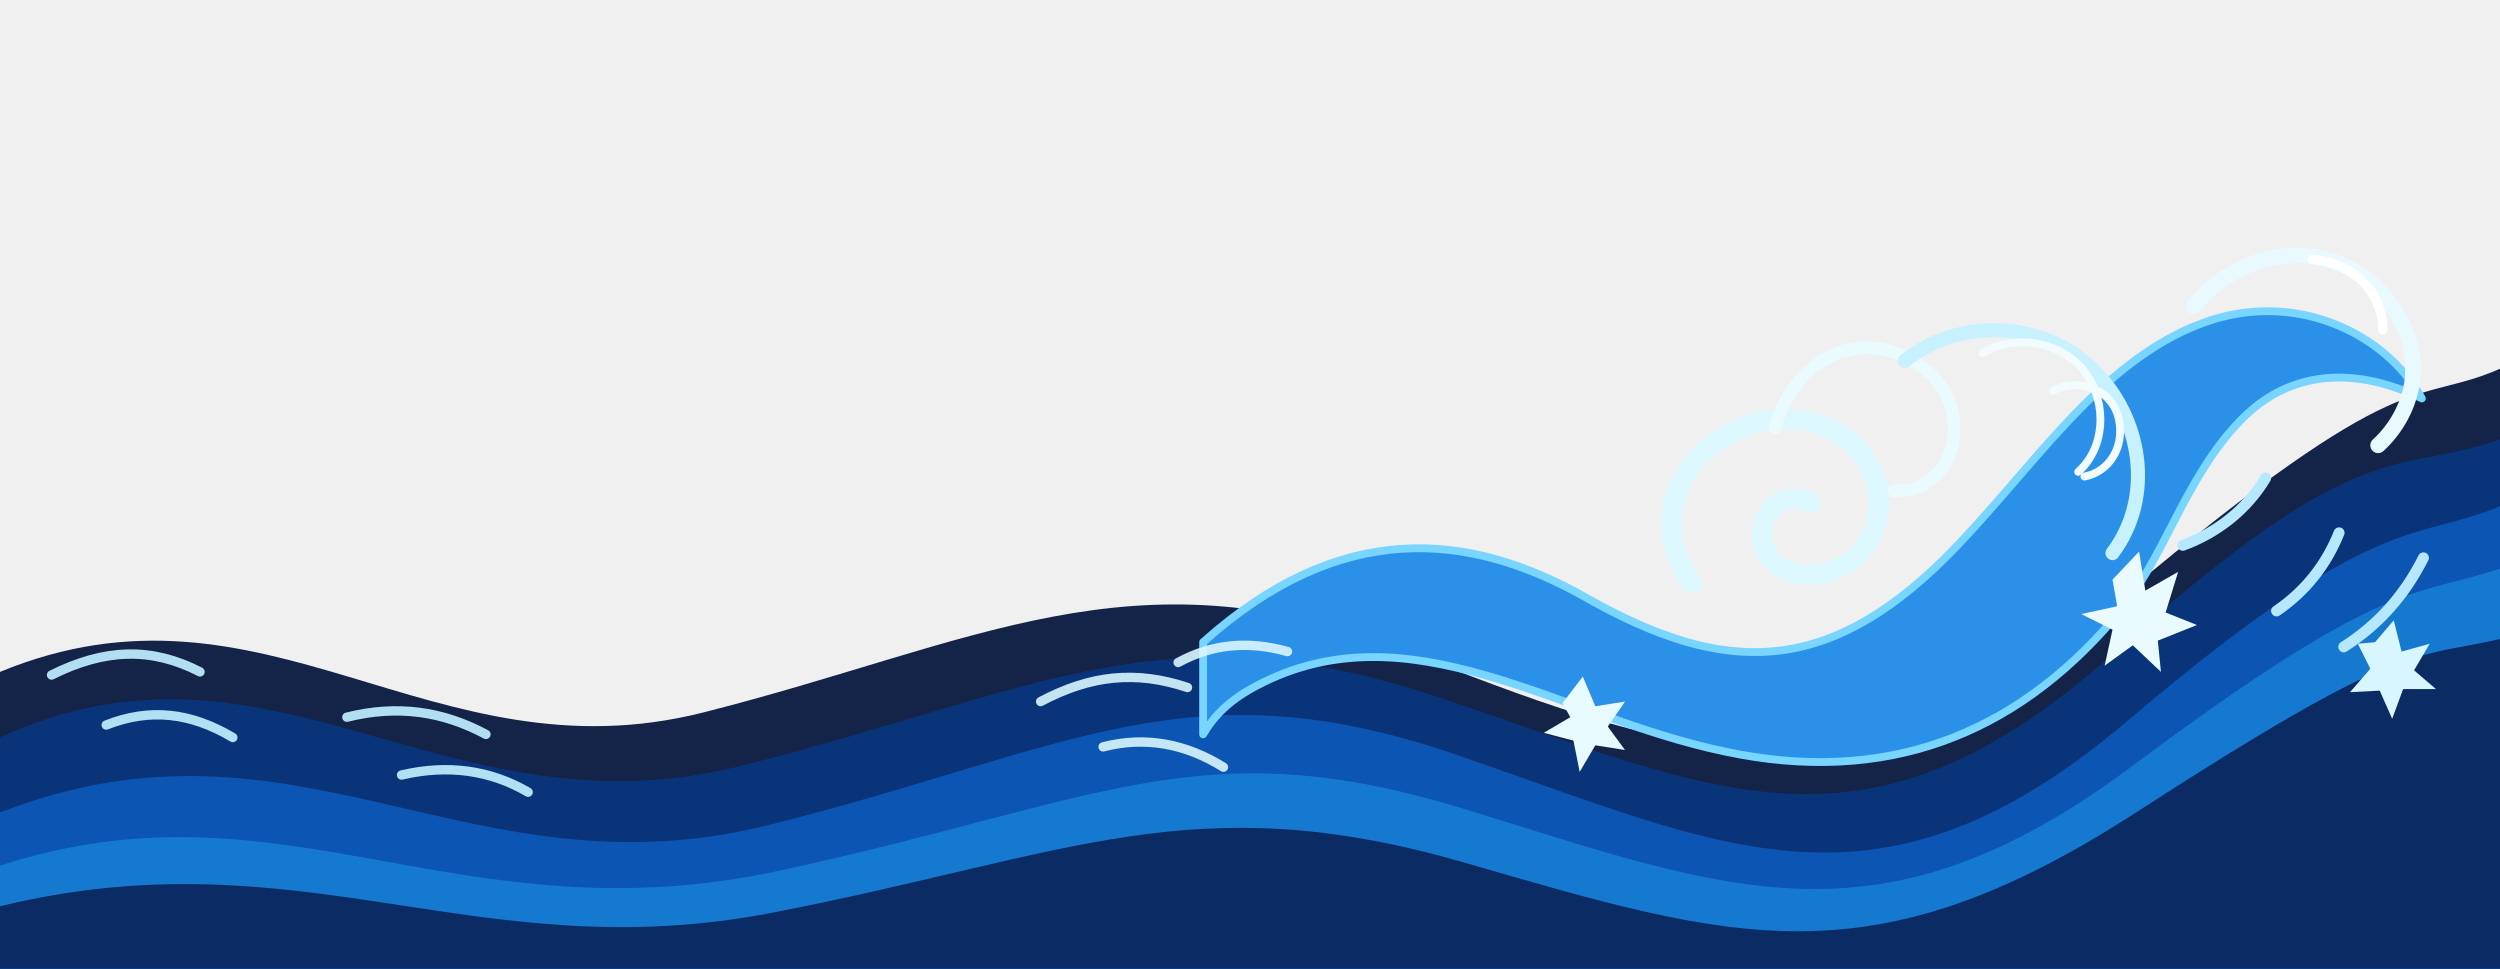
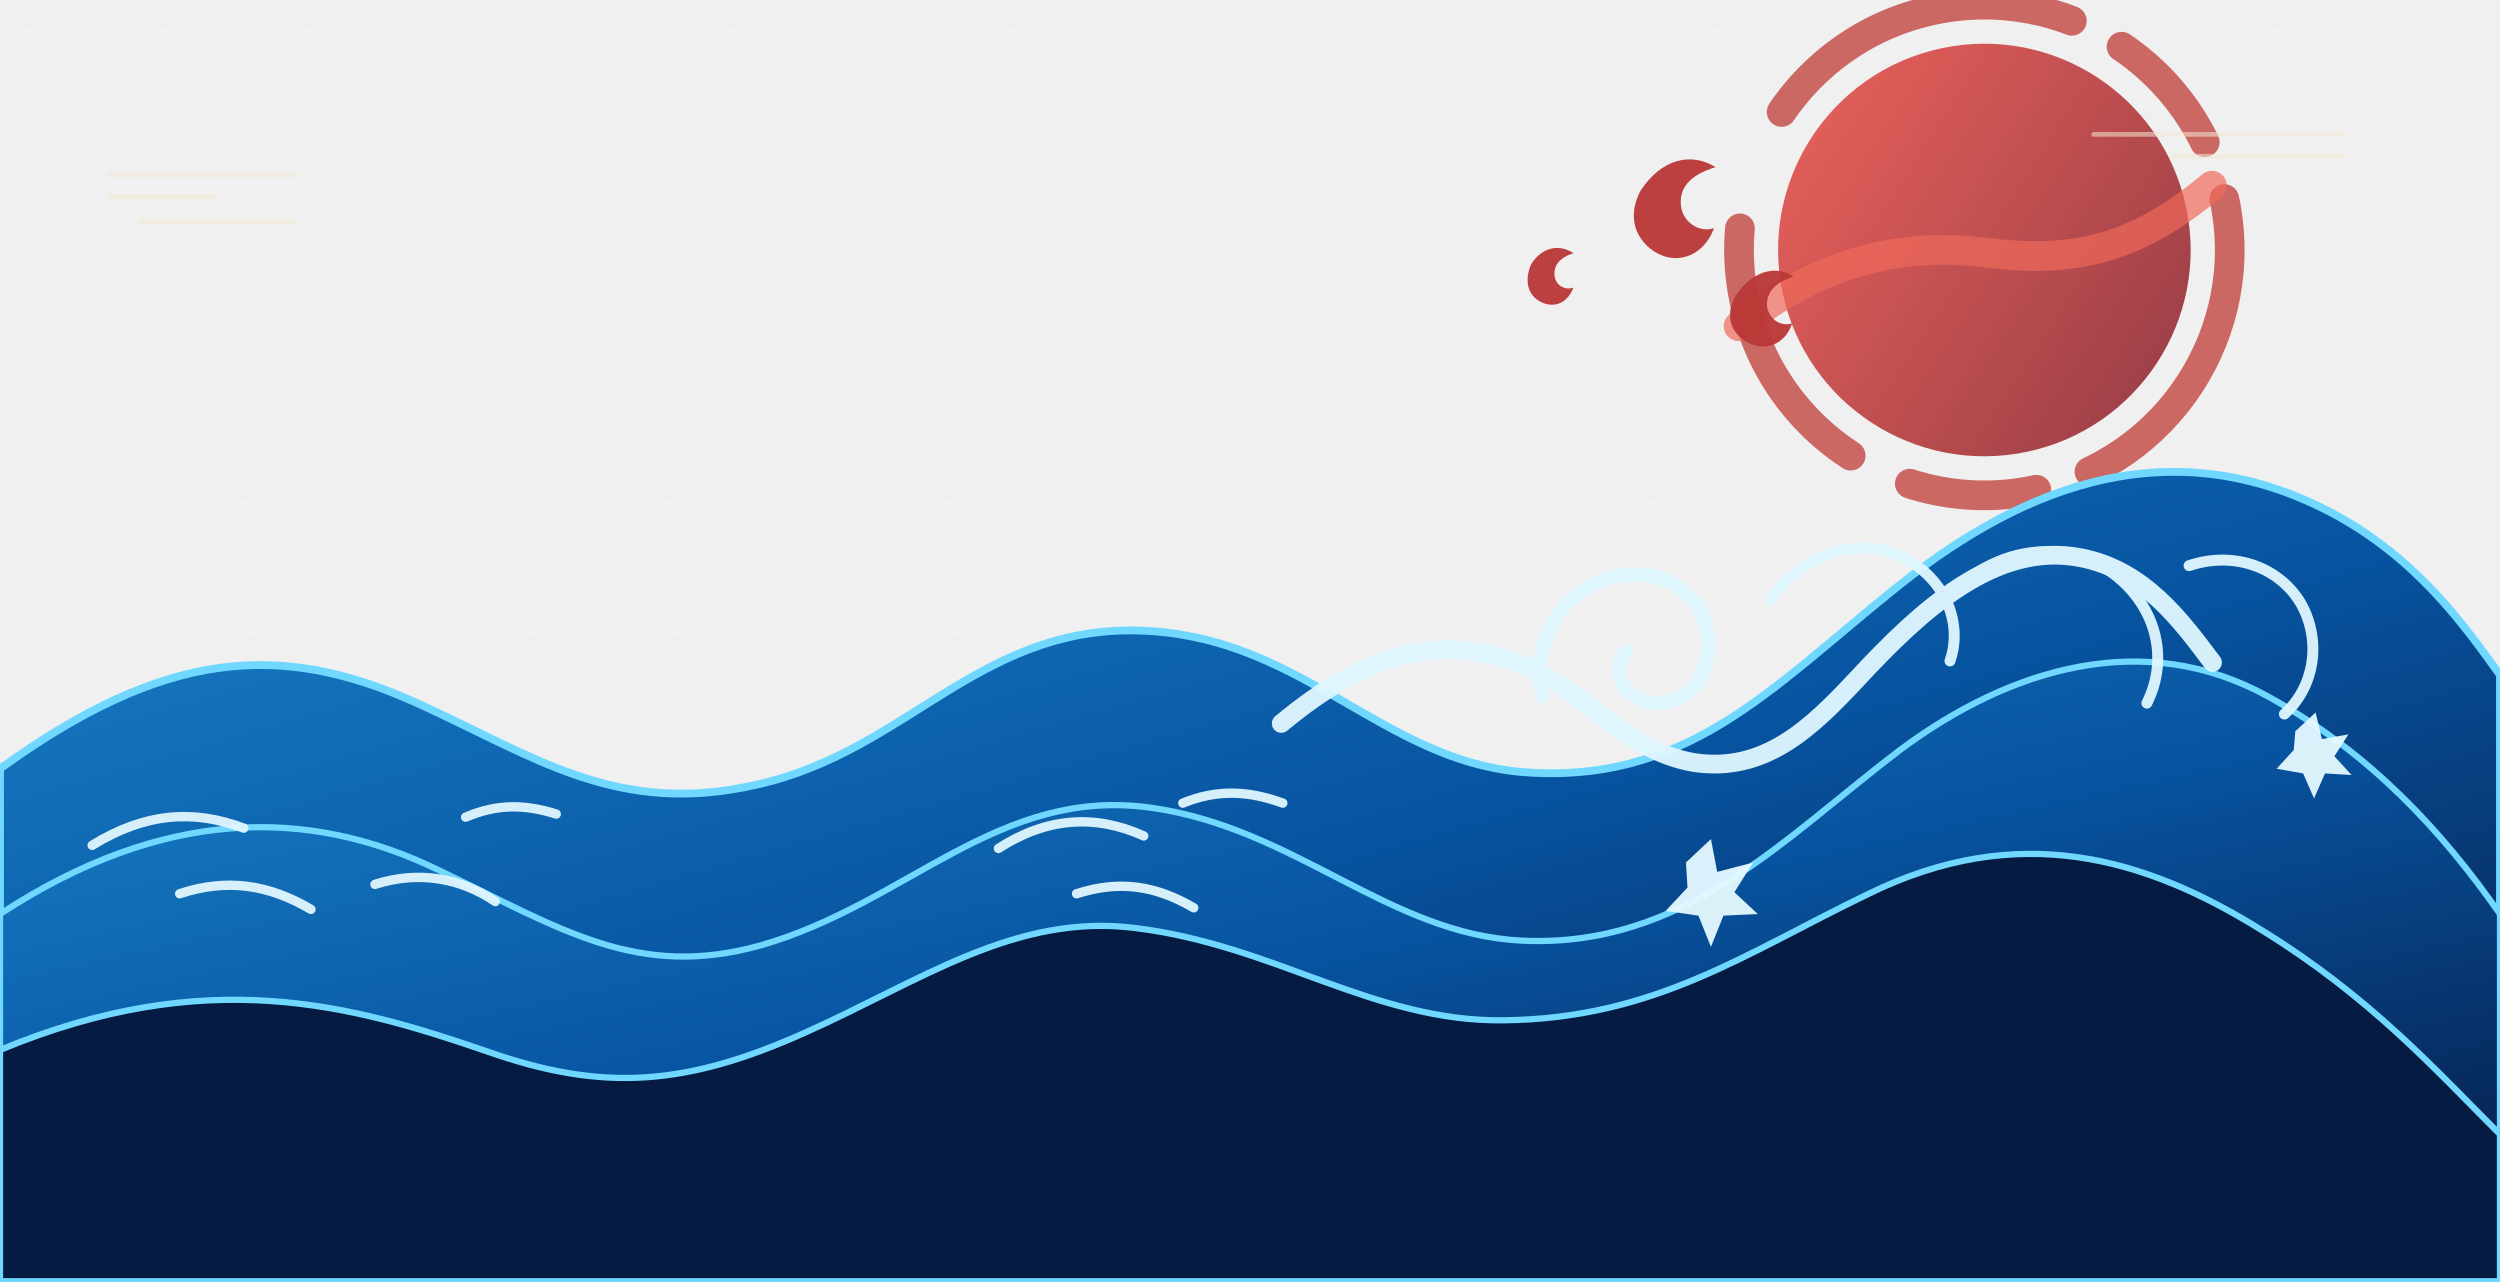
- <svg xmlns="http://www.w3.org/2000/svg" viewBox="0 0 1600 620" fill="none">
-   <path d="M0 430C170 360 276 500 450 456S725 350 895 415s285 116 465-35 185-120 240-144v384H0Z" fill="#06183E" fill-opacity=".94" />
-   <path d="M0 472C174 392 285 538 475 490s270-103 448-43 272 113 432-31 181-111 245-135v339H0Z" fill="#0A3479" />
-   <path d="M0 520C190 446 300 576 492 528s268-104 440-45 270 114 430-22 183-114 238-137v296H0Z" fill="#0C55B2" />
-   <path d="M0 554C182 495 293 602 500 557s269-91 438-39 265 93 427-28 180-108 235-126v256H0Z" fill="#1679D0" />
-   <path d="M0 580C194 533 305 621 495 584s269-82 442-32 260 78 430-32 175-98 233-111v211H0Z" fill="#0B2B64" />
-   <path d="M770 411c87-78 169-72 246-28 87 49 152 50 229-26 54-54 97-125 164-150 58-22 117 5 141 48-48-23-88-15-116 14-37 38-49 91-82 128-63 73-145 106-248 84-106-22-202-94-300-42-17 9-27 19-34 31Z" fill="#2B91E8" stroke="#78D5FF" stroke-width="5" stroke-linejoin="round" />
-   <path d="M1083 373c-24-31-14-72 18-92 42-27 90-9 100 29 8 30-15 58-43 58-23 0-35-18-29-35 5-13 19-18 30-11" stroke="#DDF7FF" stroke-width="13" stroke-linecap="round" />
-   <path d="M1136 274c8-32 36-55 65-51 31 4 54 30 49 59-3 20-20 34-38 32" stroke="#EAFBFF" stroke-width="8" stroke-linecap="round" />
-   <path d="M1219 231c35-28 88-26 120 5s40 82 13 118" stroke="#C7F1FF" stroke-width="9" stroke-linecap="round" />
-   <path d="M1269 226c21-13 52-7 66 13s12 48-5 63" stroke="#F2FCFF" stroke-width="5" stroke-linecap="round" />
-   <path d="M1314 250c18-9 38 0 42 18s-6 34-22 37" stroke="#F2FCFF" stroke-width="5" stroke-linecap="round" />
-   <path d="M1404 196c23-29 64-41 96-26 28 13 47 43 44 73-2 16-10 31-22 42" stroke="#E8F9FF" stroke-width="10" stroke-linecap="round" />
-   <path d="M1480 166c26 2 45 21 45 45" stroke="#FFF" stroke-width="6" stroke-linecap="round" />
-   <path d="M1450 306c-12 20-31 35-53 43m100-8c-8 20-21 37-40 50m94-34c-12 24-29 43-51 57" stroke="#B5E8FF" stroke-width="7" stroke-linecap="round" />
-   <path d="M33 432c34-17 64-18 95-2m-60 34c28-11 54-8 81 8m73-13c32-8 61-4 89 11m-54 26c30-7 57-3 81 11" stroke="#BFEFFF" stroke-width="6" stroke-linecap="round" opacity=".92" />
-   <path d="M666 449c32-17 61-20 94-9m-54 38c27-7 53-2 77 13m-29-67c22-12 45-14 70-7" stroke="#D8F6FF" stroke-width="6" stroke-linecap="round" opacity=".9" />
-   <path d="M1352 371l17-18 4 25 21-12-8 26 20 8-25 10 2 20-18-17-18 13 5-23-20-10 23-5Z" fill="#EAFBFF" />
-   <path d="M1520 411l12-14 5 20 18-5-10 17 14 12-21 0-7 19-8-18-19 1 13-15-8-16Z" fill="#D8F6FF" />
-   <path d="M1000 450l13-17 8 19 19-3-11 16 11 15-19-3-10 17-4-20-19-5 17-10Z" fill="#E7FAFF" />
+ <svg xmlns="http://www.w3.org/2000/svg" viewBox="0 0 1600 820" fill="none">
+   <defs>
+     <linearGradient id="water" x1="0" y1="0" x2="0.9" y2="1">
+       <stop stop-color="#1b82c9" />
+       <stop offset=".52" stop-color="#0754a1" />
+       <stop offset="1" stop-color="#061c47" />
+     </linearGradient>
+     <linearGradient id="red" x1="0" y1="0" x2="1" y2="1">
+       <stop stop-color="#ed433a" />
+       <stop offset="1" stop-color="#7d111d" />
+     </linearGradient>
+     <pattern id="check" width="64" height="64" patternUnits="userSpaceOnUse">
+       <rect width="64" height="64" fill="#132e26" />
+       <rect width="32" height="32" fill="#24513a" />
+       <rect x="32" y="32" width="32" height="32" fill="#24513a" />
+       <path d="M32 0V64M0 32H64" stroke="#07140f" stroke-width="4" opacity=".8" />
+     </pattern>
+     <pattern id="paper" width="90" height="90" patternUnits="userSpaceOnUse">
+       <path d="M4 17l18-1M56 48l23 1M13 75l14-2M69 11l9 2" stroke="#d1c4a6" stroke-opacity=".1" stroke-width="2" />
+       <circle cx="45" cy="31" r="1" fill="#fff" fill-opacity=".13" />
+       <circle cx="9" cy="57" r="1.4" fill="#fff" fill-opacity=".1" />
+     </pattern>
+   </defs>
+   <rect width="1600" height="820" fill="url(#paper)" opacity=".34" />
+   <g opacity=".92" transform="translate(1270 160) rotate(-12)">
+     <circle r="132" fill="url(#red)" opacity=".88" />
+     <circle r="157" stroke="#bc322b" stroke-width="19" stroke-linecap="round" stroke-dasharray="210 36 82 42 170 80" opacity=".78" />
+     <path d="M-164 15c60-30 113-31 165-13 55 19 95 17 150-12" stroke="#ef5e4d" stroke-width="19" stroke-linecap="round" opacity=".7" />
+   </g>
+   <g transform="translate(1360 570) rotate(8)" opacity=".82">
+     <rect width="260" height="260" rx="2" fill="url(#check)" />
+     <path d="M0 26H260M0 234H260" stroke="#e7d8ba" stroke-width="5" opacity=".38" />
+   </g>
+   <g fill="url(#water)" stroke="#70d8ff" stroke-linejoin="round">
+     <path d="M0 492c105-76 179-82 267-42 75 34 128 73 218 52 98-22 144-106 253-98 97 7 148 82 235 90 105 9 160-53 237-115 77-63 173-107 280-52 56 29 87 73 110 105v388H0Z" stroke-width="5" />
+     <path d="M0 585c104-68 197-69 281-28 79 38 127 70 206 48 94-27 152-102 250-88 92 13 152 81 237 85 104 5 168-66 242-122 71-53 157-78 236-34 65 36 111 86 148 139v235H0Z" stroke-width="4" />
+     <path d="M0 672c132-55 225-29 312 1 74 26 127 22 203-12 74-33 135-77 212-67 89 11 152 60 235 59 97-1 155-43 234-81 96-47 177-23 251 23 70 43 112 90 153 131v94H0Z" fill="#061b42" stroke-width="4" />
+   </g>
+   <g stroke="#e0f7ff" stroke-linecap="round" stroke-linejoin="round" opacity=".95">
+     <path d="M820 463c53-44 99-58 151-39 44 17 67 56 113 64 46 7 76-23 105-54 40-43 88-88 143-77 40 8 63 39 84 67" stroke-width="12" />
+     <path d="M987 445c-8-38 17-73 52-77 33-4 57 20 54 49-2 24-22 38-42 31-15-5-19-21-10-31" stroke-width="9" />
+     <path d="M1133 384c19-27 52-41 81-29 29 12 43 42 34 68" stroke-width="7" />
+     <path d="M1263 368c28-19 62-20 88-2 28 20 38 54 23 84" stroke-width="7" />
+     <path d="M1401 362c30-10 59 2 72 25 13 24 8 53-11 70" stroke-width="7" />
+     <path d="M59 541c34-21 65-23 97-11m-41 42c30-10 57-6 84 10m41-16c28-9 55-4 77 11m-19-54c21-9 39-8 58-2" stroke-width="6" />
+     <path d="M639 543c31-20 62-22 93-8m-43 37c28-9 51-5 75 9m-7-67c22-9 42-8 64 0" stroke-width="6" />
+     <path d="M1079 552l16-15 4 21 23-6-12 19 15 14-22 1-8 20-8-20-21-3 14-15Z" fill="#e5f9ff" stroke="none" />
+     <path d="M1469 468l13-12 4 17 17-3-9 14 11 12-17-1-7 16-7-16-17-3 11-12Z" fill="#e5f9ff" stroke="none" />
+   </g>
+   <g fill="#b93837" opacity=".95">
+     <path d="M1050 122c13-20 32-25 48-15-17 5-24 14-22 26 2 10 12 16 21 13-7 19-26 25-41 13-12-10-13-24-6-37Z" />
+     <path d="M1111 189c10-15 25-20 37-12-13 4-18 11-17 20 2 8 9 12 16 10-5 15-20 19-32 10-9-7-10-18-4-28Z" />
+     <path d="M980 169c7-11 18-13 27-7-9 3-13 8-12 15 1 6 7 9 12 7-4 11-14 14-23 8-7-5-8-14-4-23Z" />
+   </g>
+   <g opacity=".55" stroke="#f4e8d2" stroke-width="3" stroke-linecap="round">
+     <path d="M70 112h120M70 126h68M90 142h98" />
+     <path d="M1340 86h160M1390 100h110" />
+   </g>
</svg>
